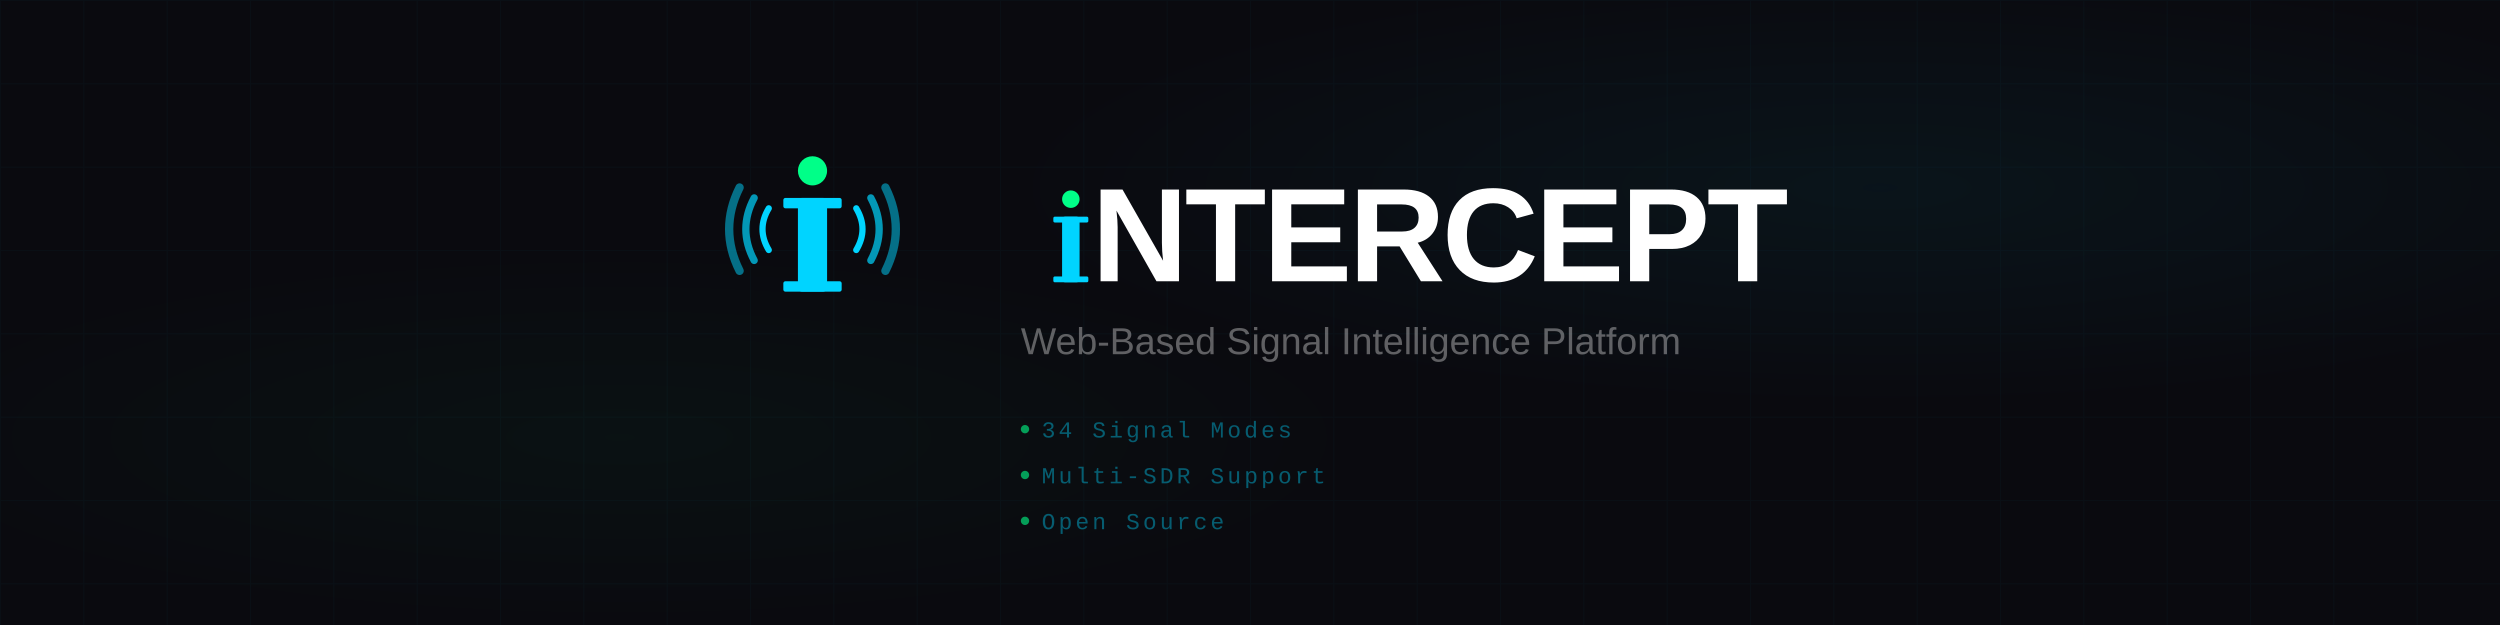
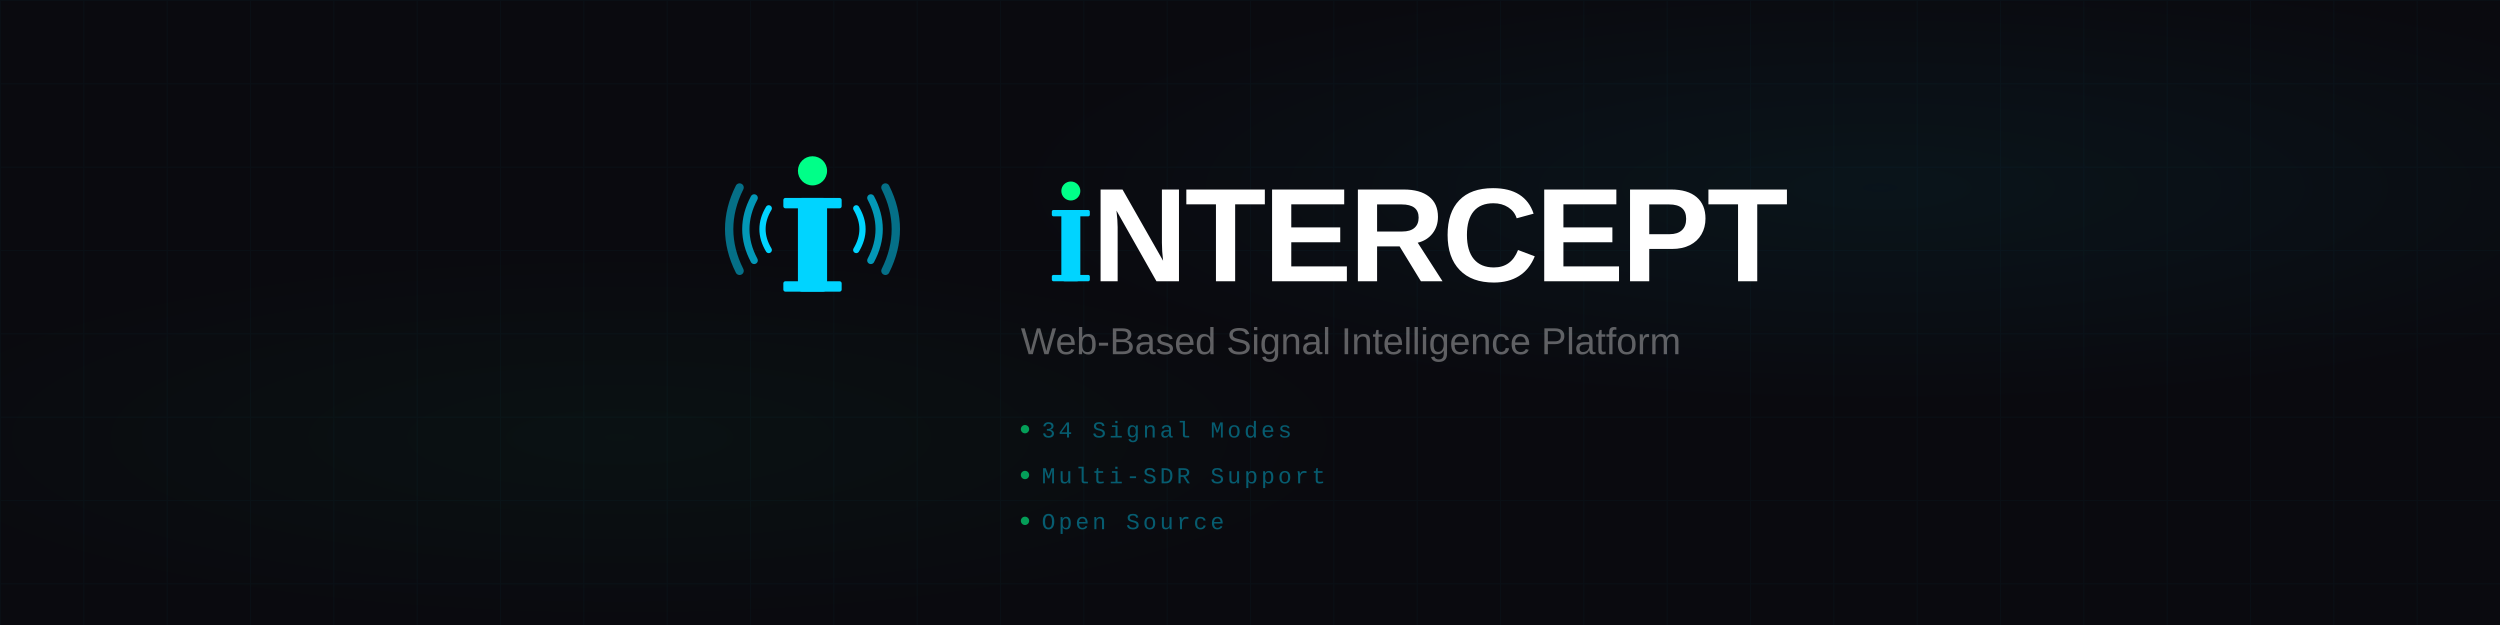
<svg xmlns="http://www.w3.org/2000/svg" viewBox="0 0 1200 300" width="1200" height="300">
  <defs>
    <pattern id="grid" width="40" height="40" patternUnits="userSpaceOnUse">
      <path d="M 40 0 L 0 0 0 40" fill="none" stroke="rgba(0,212,255,0.025)" stroke-width="1" />
    </pattern>
    <radialGradient id="glow1" cx="75%" cy="30%" r="35%">
      <stop offset="0%" stop-color="#00d4ff" stop-opacity="0.05" />
      <stop offset="100%" stop-color="#00d4ff" stop-opacity="0" />
    </radialGradient>
    <radialGradient id="glow2" cx="25%" cy="70%" r="30%">
      <stop offset="0%" stop-color="#00ff88" stop-opacity="0.03" />
      <stop offset="100%" stop-color="#00ff88" stop-opacity="0" />
    </radialGradient>
  </defs>
  <rect width="1200" height="300" fill="#0a0a0f" />
  <rect width="1200" height="300" fill="url(#grid)" />
  <rect width="1200" height="300" fill="url(#glow1)" />
  <rect width="1200" height="300" fill="url(#glow2)" />
  <g transform="translate(340, 60) scale(1.0)">
    <path d="M15 30 Q5 50, 15 70" stroke="#00d4ff" stroke-width="4" fill="none" stroke-linecap="round" opacity="0.5" />
    <path d="M22 35 Q14 50, 22 65" stroke="#00d4ff" stroke-width="3.5" fill="none" stroke-linecap="round" opacity="0.7" />
    <path d="M29 40 Q23 50, 29 60" stroke="#00d4ff" stroke-width="3" fill="none" stroke-linecap="round" />
    <path d="M85 30 Q95 50, 85 70" stroke="#00d4ff" stroke-width="4" fill="none" stroke-linecap="round" opacity="0.5" />
    <path d="M78 35 Q86 50, 78 65" stroke="#00d4ff" stroke-width="3.5" fill="none" stroke-linecap="round" opacity="0.7" />
    <path d="M71 40 Q77 50, 71 60" stroke="#00d4ff" stroke-width="3" fill="none" stroke-linecap="round" />
    <circle cx="50" cy="22" r="7" fill="#00ff88" />
    <rect x="43" y="35" width="14" height="45" rx="2" fill="#00d4ff" />
    <rect x="36" y="35" width="28" height="5" rx="1" fill="#00d4ff" />
    <rect x="36" y="75" width="28" height="5" rx="1" fill="#00d4ff" />
  </g>
-   <g transform="translate(479, 83) scale(0.7)">
+   <g transform="translate(476, 78) scale(0.76)">
    <circle cx="50" cy="18" r="6" fill="#00ff88" />
    <rect x="44" y="30" width="12" height="45" rx="2" fill="#00d4ff" />
    <rect x="38" y="30" width="24" height="4" rx="1" fill="#00d4ff" />
    <rect x="38" y="71" width="24" height="4" rx="1" fill="#00d4ff" />
  </g>
  <text x="524" y="135" font-family="'Segoe UI','Helvetica Neue',Arial,sans-serif" font-size="64" font-weight="800" letter-spacing="-1.5" fill="white">NTERCEPT</text>
  <text x="490" y="170" font-family="'Segoe UI','Helvetica Neue',Arial,sans-serif" font-size="18" font-weight="300" fill="rgba(255,255,255,0.35)">
    Web-Based Signal Intelligence Platform
  </text>
  <g font-family="'Courier New',monospace" font-size="11" fill="rgba(0,212,255,0.4)" letter-spacing="1.5">
    <circle cx="492" cy="206" r="2" fill="#00ff88" opacity="0.6" />
    <text x="500" y="210">34 Signal Modes</text>
    <circle cx="492" cy="228" r="2" fill="#00ff88" opacity="0.6" />
    <text x="500" y="232">Multi-SDR Support</text>
    <circle cx="492" cy="250" r="2" fill="#00ff88" opacity="0.6" />
    <text x="500" y="254">Open Source</text>
  </g>
</svg>
